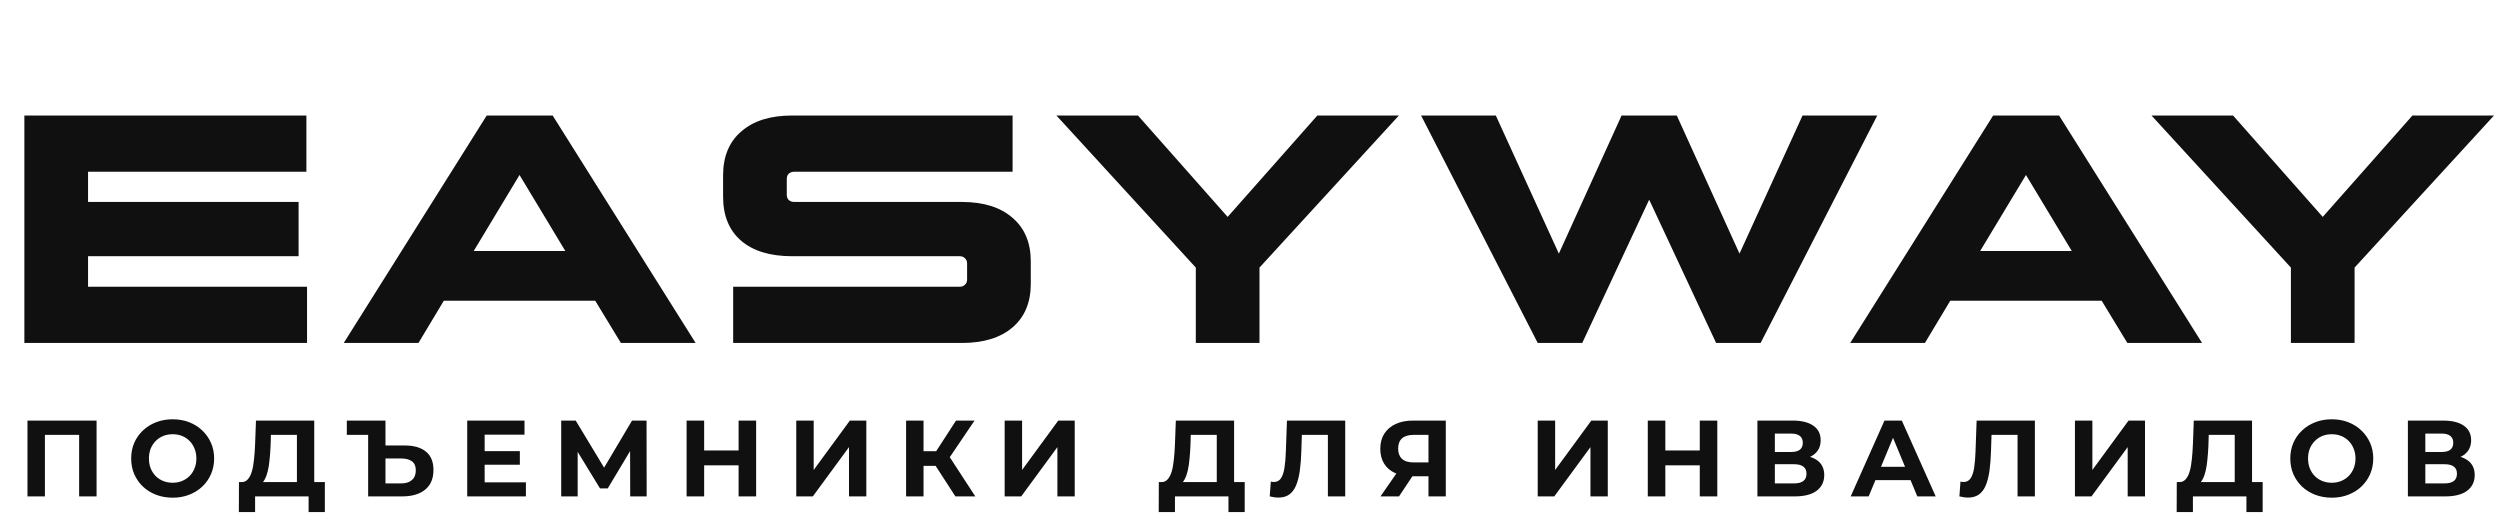
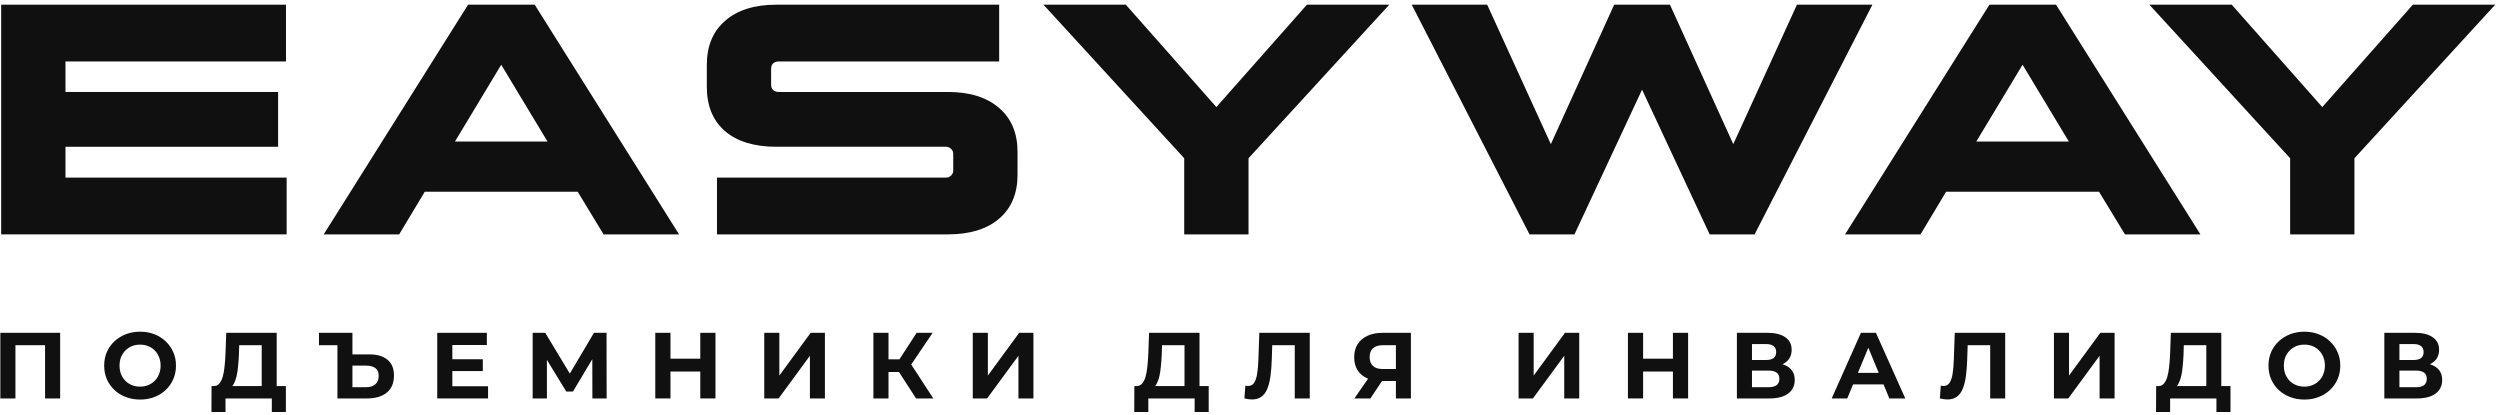
- <svg xmlns="http://www.w3.org/2000/svg" width="277" height="58" viewBox="0 0 277 58" fill="none">
-   <path d="M33.084 28.388H9.756V31.772H34.02V38H2.7V12.8H33.948V19.028H9.756V22.376H33.084V28.388ZM61.235 12.8L77.075 38H68.795L65.951 33.32H49.175L46.367 38H38.087L53.927 12.8H61.235ZM57.563 19.388L52.487 27.812H62.639L57.563 19.388ZM106.579 38H81.235V31.772H106.327C106.567 31.772 106.759 31.7 106.903 31.556C107.071 31.412 107.155 31.22 107.155 30.98V29.18C107.155 28.94 107.071 28.748 106.903 28.604C106.759 28.46 106.567 28.388 106.327 28.388H87.751C85.327 28.388 83.443 27.812 82.099 26.66C80.779 25.508 80.119 23.888 80.119 21.8V19.424C80.119 17.336 80.791 15.716 82.135 14.564C83.479 13.388 85.351 12.8 87.751 12.8H112.195V19.028H88.003C87.763 19.028 87.559 19.1 87.391 19.244C87.247 19.388 87.175 19.58 87.175 19.82V21.584C87.175 21.824 87.247 22.016 87.391 22.16C87.559 22.304 87.763 22.376 88.003 22.376H106.579C108.979 22.376 110.851 22.964 112.195 24.14C113.539 25.292 114.211 26.9 114.211 28.964V31.448C114.211 33.512 113.539 35.12 112.195 36.272C110.851 37.424 108.979 38 106.579 38ZM117.052 12.8H126.088L136.024 24.032L145.96 12.8H154.996L139.552 29.648V38H132.496V29.648L117.052 12.8ZM208.001 12.8L195.077 38H190.145L182.729 22.124L175.313 38H170.381L157.457 12.8H165.737L172.721 28.1L179.669 12.8H185.789L192.737 28.1L199.721 12.8H208.001ZM228.149 12.8L243.989 38H235.709L232.865 33.32H216.089L213.281 38H205.001L220.841 12.8H228.149ZM224.477 19.388L219.401 27.812H229.553L224.477 19.388ZM238.388 12.8H247.424L257.36 24.032L267.296 12.8H276.332L260.888 29.648V38H253.832V29.648L238.388 12.8Z" fill="#101010" />
-   <path d="M3.044 55V46.6H10.7V55H8.768V47.74L9.212 48.184H4.532L4.976 47.74V55H3.044ZM19.142 55.144C18.478 55.144 17.862 55.036 17.294 54.82C16.734 54.604 16.246 54.3 15.83 53.908C15.422 53.516 15.102 53.056 14.87 52.528C14.646 52 14.534 51.424 14.534 50.8C14.534 50.176 14.646 49.6 14.87 49.072C15.102 48.544 15.426 48.084 15.842 47.692C16.258 47.3 16.746 46.996 17.306 46.78C17.866 46.564 18.474 46.456 19.13 46.456C19.794 46.456 20.402 46.564 20.954 46.78C21.514 46.996 21.998 47.3 22.406 47.692C22.822 48.084 23.146 48.544 23.378 49.072C23.61 49.592 23.726 50.168 23.726 50.8C23.726 51.424 23.61 52.004 23.378 52.54C23.146 53.068 22.822 53.528 22.406 53.92C21.998 54.304 21.514 54.604 20.954 54.82C20.402 55.036 19.798 55.144 19.142 55.144ZM19.13 53.488C19.506 53.488 19.85 53.424 20.162 53.296C20.482 53.168 20.762 52.984 21.002 52.744C21.242 52.504 21.426 52.22 21.554 51.892C21.69 51.564 21.758 51.2 21.758 50.8C21.758 50.4 21.69 50.036 21.554 49.708C21.426 49.38 21.242 49.096 21.002 48.856C20.77 48.616 20.494 48.432 20.174 48.304C19.854 48.176 19.506 48.112 19.13 48.112C18.754 48.112 18.406 48.176 18.086 48.304C17.774 48.432 17.498 48.616 17.258 48.856C17.018 49.096 16.83 49.38 16.694 49.708C16.566 50.036 16.502 50.4 16.502 50.8C16.502 51.192 16.566 51.556 16.694 51.892C16.83 52.22 17.014 52.504 17.246 52.744C17.486 52.984 17.766 53.168 18.086 53.296C18.406 53.424 18.754 53.488 19.13 53.488ZM32.898 54.136V48.184H30.017L29.982 49.408C29.957 49.928 29.922 50.42 29.873 50.884C29.834 51.348 29.77 51.772 29.681 52.156C29.593 52.532 29.477 52.852 29.334 53.116C29.198 53.38 29.026 53.568 28.817 53.68L26.741 53.416C27.029 53.424 27.265 53.324 27.45 53.116C27.642 52.908 27.794 52.616 27.905 52.24C28.017 51.856 28.098 51.408 28.145 50.896C28.201 50.384 28.241 49.828 28.265 49.228L28.361 46.6H34.818V54.136H32.898ZM26.465 56.74L26.477 53.416H35.993V56.74H34.194V55H28.265V56.74H26.465ZM44.859 49.36C45.867 49.36 46.647 49.588 47.199 50.044C47.751 50.492 48.027 51.168 48.027 52.072C48.027 53.032 47.719 53.76 47.103 54.256C46.495 54.752 45.651 55 44.571 55H40.791V48.184H38.427V46.6H42.711V49.36H44.859ZM44.463 53.56C44.967 53.56 45.359 53.436 45.639 53.188C45.927 52.94 46.071 52.58 46.071 52.108C46.071 51.644 45.927 51.312 45.639 51.112C45.359 50.904 44.967 50.8 44.463 50.8H42.711V53.56H44.463ZM53.555 49.984H57.599V51.496H53.555V49.984ZM53.699 53.44H58.271V55H51.767V46.6H58.115V48.16H53.699V53.44ZM62.181 55V46.6H63.789L67.365 52.528H66.513L70.029 46.6H71.638L71.65 55H69.826L69.814 49.396H70.162L67.341 54.112H66.478L63.597 49.396H64.005V55H62.181ZM81.836 46.6H83.78V55H81.836V46.6ZM78.02 55H76.076V46.6H78.02V55ZM81.98 51.556H77.876V49.912H81.98V51.556ZM88.225 55V46.6H90.157V52.072L94.165 46.6H95.989V55H94.069V49.54L90.061 55H88.225ZM105.856 55L103.24 50.956L104.812 50.008L108.064 55H105.856ZM100.396 55V46.6H102.328V55H100.396ZM101.764 51.616V49.996H104.692V51.616H101.764ZM104.992 51.016L103.204 50.8L105.928 46.6H107.98L104.992 51.016ZM111.315 55V46.6H113.247V52.072L117.255 46.6H119.079V55H117.159V49.54L113.151 55H111.315ZM134.817 54.136V48.184H131.937L131.901 49.408C131.877 49.928 131.841 50.42 131.793 50.884C131.753 51.348 131.689 51.772 131.601 52.156C131.513 52.532 131.397 52.852 131.253 53.116C131.117 53.38 130.945 53.568 130.737 53.68L128.661 53.416C128.949 53.424 129.185 53.324 129.369 53.116C129.561 52.908 129.713 52.616 129.825 52.24C129.937 51.856 130.017 51.408 130.065 50.896C130.121 50.384 130.161 49.828 130.185 49.228L130.281 46.6H136.737V54.136H134.817ZM128.385 56.74L128.397 53.416H137.913V56.74H136.113V55H130.185V56.74H128.385ZM141.646 55.132C141.502 55.132 141.35 55.12 141.19 55.096C141.038 55.072 140.87 55.04 140.686 55L140.806 53.356C140.918 53.388 141.034 53.404 141.154 53.404C141.482 53.404 141.738 53.272 141.922 53.008C142.106 52.736 142.238 52.348 142.318 51.844C142.398 51.34 142.45 50.728 142.474 50.008L142.594 46.6H149.05V55H147.13V47.74L147.574 48.184H143.866L144.262 47.716L144.19 49.936C144.166 50.76 144.11 51.492 144.022 52.132C143.934 52.772 143.798 53.316 143.614 53.764C143.43 54.212 143.178 54.552 142.858 54.784C142.538 55.016 142.134 55.132 141.646 55.132ZM158.275 55V52.348L158.755 52.768H156.451C155.723 52.768 155.095 52.648 154.567 52.408C154.039 52.168 153.635 51.82 153.355 51.364C153.075 50.908 152.935 50.364 152.935 49.732C152.935 49.076 153.083 48.516 153.379 48.052C153.683 47.58 154.107 47.22 154.651 46.972C155.195 46.724 155.835 46.6 156.571 46.6H160.195V55H158.275ZM152.959 55L155.047 51.988H157.015L155.011 55H152.959ZM158.275 51.724V47.68L158.755 48.184H156.619C156.067 48.184 155.643 48.312 155.347 48.568C155.059 48.824 154.915 49.204 154.915 49.708C154.915 50.196 155.055 50.572 155.335 50.836C155.615 51.1 156.027 51.232 156.571 51.232H158.755L158.275 51.724ZM170.378 55V46.6H172.31V52.072L176.318 46.6H178.142V55H176.222V49.54L172.214 55H170.378ZM188.334 46.6H190.278V55H188.334V46.6ZM184.518 55H182.574V46.6H184.518V55ZM188.478 51.556H184.374V49.912H188.478V51.556ZM194.722 55V46.6H198.634C199.61 46.6 200.37 46.788 200.914 47.164C201.458 47.54 201.73 48.076 201.73 48.772C201.73 49.46 201.474 49.996 200.962 50.38C200.45 50.756 199.77 50.944 198.922 50.944L199.15 50.44C200.094 50.44 200.826 50.628 201.346 51.004C201.866 51.38 202.126 51.924 202.126 52.636C202.126 53.372 201.846 53.952 201.286 54.376C200.734 54.792 199.926 55 198.862 55H194.722ZM196.654 53.56H198.79C199.238 53.56 199.578 53.472 199.81 53.296C200.042 53.12 200.158 52.848 200.158 52.48C200.158 52.128 200.042 51.868 199.81 51.7C199.578 51.524 199.238 51.436 198.79 51.436H196.654V53.56ZM196.654 50.08H198.466C198.89 50.08 199.21 49.996 199.426 49.828C199.642 49.652 199.75 49.396 199.75 49.06C199.75 48.724 199.642 48.472 199.426 48.304C199.21 48.128 198.89 48.04 198.466 48.04H196.654V50.08ZM205.056 55L208.8 46.6H210.72L214.476 55H212.436L209.364 47.584H210.132L207.048 55H205.056ZM206.928 53.2L207.444 51.724H211.764L212.292 53.2H206.928ZM218.061 55.132C217.917 55.132 217.765 55.12 217.605 55.096C217.453 55.072 217.285 55.04 217.101 55L217.221 53.356C217.333 53.388 217.449 53.404 217.569 53.404C217.897 53.404 218.153 53.272 218.337 53.008C218.521 52.736 218.653 52.348 218.733 51.844C218.813 51.34 218.865 50.728 218.889 50.008L219.009 46.6H225.465V55H223.545V47.74L223.989 48.184H220.281L220.677 47.716L220.605 49.936C220.581 50.76 220.525 51.492 220.437 52.132C220.349 52.772 220.213 53.316 220.029 53.764C219.845 54.212 219.593 54.552 219.273 54.784C218.953 55.016 218.549 55.132 218.061 55.132ZM229.903 55V46.6H231.835V52.072L235.843 46.6H237.667V55H235.747V49.54L231.739 55H229.903ZM247.607 54.136V48.184H244.727L244.691 49.408C244.667 49.928 244.631 50.42 244.583 50.884C244.543 51.348 244.479 51.772 244.391 52.156C244.303 52.532 244.187 52.852 244.043 53.116C243.907 53.38 243.735 53.568 243.527 53.68L241.451 53.416C241.739 53.424 241.975 53.324 242.159 53.116C242.351 52.908 242.503 52.616 242.615 52.24C242.727 51.856 242.807 51.408 242.855 50.896C242.911 50.384 242.951 49.828 242.975 49.228L243.071 46.6H249.527V54.136H247.607ZM241.175 56.74L241.187 53.416H250.703V56.74H248.903V55H242.975V56.74H241.175ZM258.372 55.144C257.708 55.144 257.092 55.036 256.524 54.82C255.964 54.604 255.476 54.3 255.06 53.908C254.652 53.516 254.332 53.056 254.1 52.528C253.876 52 253.764 51.424 253.764 50.8C253.764 50.176 253.876 49.6 254.1 49.072C254.332 48.544 254.656 48.084 255.072 47.692C255.488 47.3 255.976 46.996 256.536 46.78C257.096 46.564 257.704 46.456 258.36 46.456C259.024 46.456 259.632 46.564 260.184 46.78C260.744 46.996 261.228 47.3 261.636 47.692C262.052 48.084 262.376 48.544 262.608 49.072C262.84 49.592 262.956 50.168 262.956 50.8C262.956 51.424 262.84 52.004 262.608 52.54C262.376 53.068 262.052 53.528 261.636 53.92C261.228 54.304 260.744 54.604 260.184 54.82C259.632 55.036 259.028 55.144 258.372 55.144ZM258.36 53.488C258.736 53.488 259.08 53.424 259.392 53.296C259.712 53.168 259.992 52.984 260.232 52.744C260.472 52.504 260.656 52.22 260.784 51.892C260.92 51.564 260.988 51.2 260.988 50.8C260.988 50.4 260.92 50.036 260.784 49.708C260.656 49.38 260.472 49.096 260.232 48.856C260 48.616 259.724 48.432 259.404 48.304C259.084 48.176 258.736 48.112 258.36 48.112C257.984 48.112 257.636 48.176 257.316 48.304C257.004 48.432 256.728 48.616 256.488 48.856C256.248 49.096 256.06 49.38 255.924 49.708C255.796 50.036 255.732 50.4 255.732 50.8C255.732 51.192 255.796 51.556 255.924 51.892C256.06 52.22 256.244 52.504 256.476 52.744C256.716 52.984 256.996 53.168 257.316 53.296C257.636 53.424 257.984 53.488 258.36 53.488ZM266.794 55V46.6H270.706C271.682 46.6 272.442 46.788 272.986 47.164C273.53 47.54 273.802 48.076 273.802 48.772C273.802 49.46 273.546 49.996 273.034 50.38C272.522 50.756 271.842 50.944 270.994 50.944L271.222 50.44C272.166 50.44 272.898 50.628 273.418 51.004C273.938 51.38 274.198 51.924 274.198 52.636C274.198 53.372 273.918 53.952 273.358 54.376C272.806 54.792 271.998 55 270.934 55H266.794ZM268.726 53.56H270.862C271.31 53.56 271.65 53.472 271.882 53.296C272.114 53.12 272.23 52.848 272.23 52.48C272.23 52.128 272.114 51.868 271.882 51.7C271.65 51.524 271.31 51.436 270.862 51.436H268.726V53.56ZM268.726 50.08H270.538C270.962 50.08 271.282 49.996 271.498 49.828C271.714 49.652 271.822 49.396 271.822 49.06C271.822 48.724 271.714 48.472 271.498 48.304C271.282 48.128 270.962 48.04 270.538 48.04H268.726V50.08Z" fill="#101010" />
+ <svg xmlns="http://www.w3.org/2000/svg" width="320" height="53" viewBox="0 0 320 53" fill="none">
+   <path d="M35.598 18.786H8.382V22.734H36.69V30H0.15V0.6H36.606V7.866H8.382V11.772H35.598V18.786Z" fill="#101010" />
+   <path d="M68.441 0.6L86.921 30H77.261L73.943 24.54H54.371L51.095 30H41.435L59.915 0.6H68.441ZM64.157 8.286L58.235 18.114H70.079L64.157 8.286Z" fill="#101010" />
+   <path d="M121.342 30H91.774V22.734H121.048C121.328 22.734 121.552 22.65 121.72 22.482C121.916 22.314 122.014 22.09 122.014 21.81V19.71C122.014 19.43 121.916 19.206 121.72 19.038C121.552 18.87 121.328 18.786 121.048 18.786H99.376C96.548 18.786 94.35 18.114 92.782 16.77C91.242 15.426 90.472 13.536 90.472 11.1V8.328C90.472 5.892 91.256 4.002 92.824 2.658C94.392 1.286 96.576 0.6 99.376 0.6H127.894V7.866H99.67C99.39 7.866 99.152 7.95 98.956 8.118C98.788 8.286 98.704 8.51 98.704 8.79V10.848C98.704 11.128 98.788 11.352 98.956 11.52C99.152 11.688 99.39 11.772 99.67 11.772H121.342C124.142 11.772 126.326 12.458 127.894 13.83C129.462 15.174 130.246 17.05 130.246 19.458V22.356C130.246 24.764 129.462 26.64 127.894 27.984C126.326 29.328 124.142 30 121.342 30Z" fill="#101010" />
+   <path d="M133.561 0.6H144.103L155.695 13.704L167.287 0.6H177.829L159.811 20.256V30H151.579V20.256L133.561 0.6Z" fill="#101010" />
+   <path d="M239.668 0.6L224.59 30H218.836L210.184 11.478L201.532 30H195.778L180.7 0.6H190.36L198.508 18.45L206.614 0.6H213.754L221.86 18.45L230.008 0.6H239.668Z" fill="#101010" />
+   <path d="M263.173 0.6L281.653 30H271.993L268.675 24.54H249.103L245.827 30H236.167L254.647 0.6H263.173ZM258.889 8.286L252.967 18.114H264.811L258.889 8.286Z" fill="#101010" />
+   <path d="M275.119 0.6H285.661L297.253 13.704L308.845 0.6H319.387L301.369 20.256V30H293.137V20.256L275.119 0.6Z" fill="#101010" />
+   <path d="M0.044 51V42.6H7.7V51H5.768V43.74L6.212 44.184H1.532L1.976 43.74V51H0.044Z" fill="#101010" />
+   <path d="M17.942 51.144C17.278 51.144 16.662 51.036 16.094 50.82C15.534 50.604 15.046 50.3 14.63 49.908C14.222 49.516 13.902 49.056 13.67 48.528C13.446 48 13.334 47.424 13.334 46.8C13.334 46.176 13.446 45.6 13.67 45.072C13.902 44.544 14.226 44.084 14.642 43.692C15.058 43.3 15.546 42.996 16.106 42.78C16.666 42.564 17.274 42.456 17.93 42.456C18.594 42.456 19.202 42.564 19.754 42.78C20.314 42.996 20.798 43.3 21.206 43.692C21.622 44.084 21.946 44.544 22.178 45.072C22.41 45.592 22.526 46.168 22.526 46.8C22.526 47.424 22.41 48.004 22.178 48.54C21.946 49.068 21.622 49.528 21.206 49.92C20.798 50.304 20.314 50.604 19.754 50.82C19.202 51.036 18.598 51.144 17.942 51.144ZM17.93 49.488C18.306 49.488 18.65 49.424 18.962 49.296C19.282 49.168 19.562 48.984 19.802 48.744C20.042 48.504 20.226 48.22 20.354 47.892C20.49 47.564 20.558 47.2 20.558 46.8C20.558 46.4 20.49 46.036 20.354 45.708C20.226 45.38 20.042 45.096 19.802 44.856C19.57 44.616 19.294 44.432 18.974 44.304C18.654 44.176 18.306 44.112 17.93 44.112C17.554 44.112 17.206 44.176 16.886 44.304C16.574 44.432 16.298 44.616 16.058 44.856C15.818 45.096 15.63 45.38 15.494 45.708C15.366 46.036 15.302 46.4 15.302 46.8C15.302 47.192 15.366 47.556 15.494 47.892C15.63 48.22 15.814 48.504 16.046 48.744C16.286 48.984 16.566 49.168 16.886 49.296C17.206 49.424 17.554 49.488 17.93 49.488Z" fill="#101010" />
+   <path d="M33.498 50.136V44.184H30.617L30.581 45.408C30.558 45.928 30.521 46.42 30.474 46.884C30.433 47.348 30.369 47.772 30.282 48.156C30.194 48.532 30.078 48.852 29.933 49.116C29.797 49.38 29.625 49.568 29.418 49.68L27.341 49.416C27.63 49.424 27.866 49.324 28.049 49.116C28.241 48.908 28.393 48.616 28.506 48.24C28.617 47.856 28.698 47.408 28.745 46.896C28.802 46.384 28.841 45.828 28.866 45.228L28.962 42.6H35.417V50.136H33.498ZM27.066 52.74L27.078 49.416H36.593V52.74H34.794V51H28.866V52.74H27.066Z" fill="#101010" />
+   <path d="M47.259 45.36C48.267 45.36 49.047 45.588 49.599 46.044C50.151 46.492 50.427 47.168 50.427 48.072C50.427 49.032 50.119 49.76 49.503 50.256C48.895 50.752 48.051 51 46.971 51H43.191V44.184H40.827V42.6H45.111V45.36H47.259ZM46.863 49.56C47.367 49.56 47.759 49.436 48.039 49.188C48.327 48.94 48.471 48.58 48.471 48.108C48.471 47.644 48.327 47.312 48.039 47.112C47.759 46.904 47.367 46.8 46.863 46.8H45.111V49.56H46.863Z" fill="#101010" />
+   <path d="M57.755 45.984H61.799V47.496H57.755V45.984ZM57.899 49.44H62.471V51H55.967V42.6H62.315V44.16H57.899V49.44Z" fill="#101010" />
+   <path d="M68.181 51V42.6H69.79L73.365 48.528H72.513L76.029 42.6H77.638L77.65 51H75.826L75.814 45.396H76.162L73.341 50.112H72.478L69.597 45.396H70.005V51H68.181Z" fill="#101010" />
+   <path d="M89.636 42.6H91.58V51H89.636V42.6ZM85.82 51H83.876V42.6H85.82V51ZM89.78 47.556H85.676V45.912H89.78V47.556Z" fill="#101010" />
+   <path d="M97.825 51V42.6H99.757V48.072L103.765 42.6H105.589V51H103.669V45.54L99.661 51H97.825Z" fill="#101010" />
+   <path d="M117.256 51L114.64 46.956L116.212 46.008L119.464 51H117.256ZM111.796 51V42.6H113.728V51H111.796ZM113.164 47.616V45.996H116.092V47.616H113.164ZM116.392 47.016L114.604 46.8L117.328 42.6H119.38L116.392 47.016Z" fill="#101010" />
+   <path d="M124.515 51V42.6H126.447V48.072L130.455 42.6H132.279V51H130.359V45.54L126.351 51H124.515Z" fill="#101010" />
+   <path d="M151.617 50.136V44.184H148.737L148.701 45.408C148.677 45.928 148.641 46.42 148.593 46.884C148.553 47.348 148.489 47.772 148.401 48.156C148.313 48.532 148.197 48.852 148.053 49.116C147.917 49.38 147.745 49.568 147.537 49.68L145.461 49.416C145.749 49.424 145.985 49.324 146.169 49.116C146.361 48.908 146.513 48.616 146.625 48.24C146.737 47.856 146.817 47.408 146.865 46.896C146.921 46.384 146.961 45.828 146.985 45.228L147.081 42.6H153.537V50.136H151.617ZM145.185 52.74L145.197 49.416H154.713V52.74H152.913V51H146.985V52.74H145.185Z" fill="#101010" />
+   <path d="M160.245 51.132C160.101 51.132 159.95 51.12 159.79 51.096C159.638 51.072 159.469 51.04 159.285 51L159.406 49.356C159.518 49.388 159.633 49.404 159.753 49.404C160.081 49.404 160.337 49.272 160.521 49.008C160.705 48.736 160.837 48.348 160.917 47.844C160.997 47.34 161.05 46.728 161.074 46.008L161.193 42.6H167.65V51H165.729V43.74L166.173 44.184H162.465L162.861 43.716L162.79 45.936C162.766 46.76 162.71 47.492 162.622 48.132C162.534 48.772 162.398 49.316 162.214 49.764C162.03 50.212 161.778 50.552 161.458 50.784C161.138 51.016 160.733 51.132 160.245 51.132Z" fill="#101010" />
+   <path d="M178.675 51V48.348L179.155 48.768H176.851C176.123 48.768 175.495 48.648 174.967 48.408C174.439 48.168 174.035 47.82 173.755 47.364C173.475 46.908 173.335 46.364 173.335 45.732C173.335 45.076 173.483 44.516 173.779 44.052C174.083 43.58 174.507 43.22 175.051 42.972C175.595 42.724 176.235 42.6 176.971 42.6H180.595V51H178.675ZM173.359 51L175.447 47.988H177.415L175.411 51H173.359ZM178.675 47.724V43.68L179.155 44.184H177.019C176.467 44.184 176.043 44.312 175.747 44.568C175.459 44.824 175.315 45.204 175.315 45.708C175.315 46.196 175.455 46.572 175.735 46.836C176.015 47.1 176.427 47.232 176.971 47.232H179.155L178.675 47.724Z" fill="#101010" />
+   <path d="M194.378 51V42.6H196.31V48.072L200.318 42.6H202.142V51H200.222V45.54L196.214 51H194.378Z" fill="#101010" />
+   <path d="M214.134 42.6H216.078V51H214.134V42.6ZM210.318 51H208.374V42.6H210.318V51ZM214.278 47.556H210.174V45.912H214.278V47.556Z" fill="#101010" />
+   <path d="M222.322 51V42.6H226.234C227.21 42.6 227.97 42.788 228.514 43.164C229.058 43.54 229.33 44.076 229.33 44.772C229.33 45.46 229.074 45.996 228.562 46.38C228.05 46.756 227.37 46.944 226.522 46.944L226.75 46.44C227.694 46.44 228.426 46.628 228.946 47.004C229.466 47.38 229.726 47.924 229.726 48.636C229.726 49.372 229.446 49.952 228.886 50.376C228.334 50.792 227.526 51 226.462 51H222.322ZM224.254 49.56H226.39C226.838 49.56 227.178 49.472 227.41 49.296C227.642 49.12 227.758 48.848 227.758 48.48C227.758 48.128 227.642 47.868 227.41 47.7C227.178 47.524 226.838 47.436 226.39 47.436H224.254V49.56ZM224.254 46.08H226.066C226.49 46.08 226.81 45.996 227.026 45.828C227.242 45.652 227.35 45.396 227.35 45.06C227.35 44.724 227.242 44.472 227.026 44.304C226.81 44.128 226.49 44.04 226.066 44.04H224.254V46.08Z" fill="#101010" />
+   <path d="M234.456 51L238.2 42.6H240.12L243.876 51H241.836L238.764 43.584H239.532L236.448 51H234.456ZM236.328 49.2L236.844 47.724H241.164L241.692 49.2H236.328Z" fill="#101010" />
+   <path d="M249.261 51.132C249.117 51.132 248.965 51.12 248.805 51.096C248.653 51.072 248.485 51.04 248.301 51L248.421 49.356C248.533 49.388 248.649 49.404 248.769 49.404C249.097 49.404 249.353 49.272 249.537 49.008C249.721 48.736 249.853 48.348 249.933 47.844C250.013 47.34 250.065 46.728 250.089 46.008L250.209 42.6H256.665V51H254.745V43.74L255.189 44.184H251.481L251.877 43.716L251.805 45.936C251.781 46.76 251.725 47.492 251.637 48.132C251.549 48.772 251.413 49.316 251.229 49.764C251.045 50.212 250.793 50.552 250.473 50.784C250.153 51.016 249.749 51.132 249.261 51.132Z" fill="#101010" />
+   <path d="M262.903 51V42.6H264.835V48.072L268.843 42.6H270.667V51H268.747V45.54L264.739 51H262.903Z" fill="#101010" />
+   <path d="M282.407 50.136V44.184H279.527L279.491 45.408C279.467 45.928 279.431 46.42 279.383 46.884C279.343 47.348 279.279 47.772 279.191 48.156C279.103 48.532 278.987 48.852 278.843 49.116C278.707 49.38 278.535 49.568 278.327 49.68L276.251 49.416C276.539 49.424 276.775 49.324 276.959 49.116C277.151 48.908 277.303 48.616 277.415 48.24C277.527 47.856 277.607 47.408 277.655 46.896C277.711 46.384 277.751 45.828 277.775 45.228L277.871 42.6H284.327V50.136H282.407ZM275.975 52.74L275.987 49.416H285.503V52.74H283.703V51H277.775V52.74H275.975Z" fill="#101010" />
+   <path d="M294.972 51.144C294.308 51.144 293.692 51.036 293.124 50.82C292.564 50.604 292.076 50.3 291.66 49.908C291.252 49.516 290.932 49.056 290.7 48.528C290.476 48 290.364 47.424 290.364 46.8C290.364 46.176 290.476 45.6 290.7 45.072C290.932 44.544 291.256 44.084 291.672 43.692C292.088 43.3 292.576 42.996 293.136 42.78C293.696 42.564 294.304 42.456 294.96 42.456C295.624 42.456 296.232 42.564 296.784 42.78C297.344 42.996 297.828 43.3 298.236 43.692C298.652 44.084 298.976 44.544 299.208 45.072C299.44 45.592 299.556 46.168 299.556 46.8C299.556 47.424 299.44 48.004 299.208 48.54C298.976 49.068 298.652 49.528 298.236 49.92C297.828 50.304 297.344 50.604 296.784 50.82C296.232 51.036 295.628 51.144 294.972 51.144ZM294.96 49.488C295.336 49.488 295.68 49.424 295.992 49.296C296.312 49.168 296.592 48.984 296.832 48.744C297.072 48.504 297.256 48.22 297.384 47.892C297.52 47.564 297.588 47.2 297.588 46.8C297.588 46.4 297.52 46.036 297.384 45.708C297.256 45.38 297.072 45.096 296.832 44.856C296.6 44.616 296.324 44.432 296.004 44.304C295.684 44.176 295.336 44.112 294.96 44.112C294.584 44.112 294.236 44.176 293.916 44.304C293.604 44.432 293.328 44.616 293.088 44.856C292.848 45.096 292.66 45.38 292.524 45.708C292.396 46.036 292.332 46.4 292.332 46.8C292.332 47.192 292.396 47.556 292.524 47.892C292.66 48.22 292.844 48.504 293.076 48.744C293.316 48.984 293.596 49.168 293.916 49.296C294.236 49.424 294.584 49.488 294.96 49.488Z" fill="#101010" />
+   <path d="M305.194 51V42.6H309.106C310.082 42.6 310.842 42.788 311.386 43.164C311.93 43.54 312.202 44.076 312.202 44.772C312.202 45.46 311.946 45.996 311.434 46.38C310.922 46.756 310.242 46.944 309.394 46.944L309.622 46.44C310.566 46.44 311.298 46.628 311.818 47.004C312.338 47.38 312.598 47.924 312.598 48.636C312.598 49.372 312.318 49.952 311.758 50.376C311.206 50.792 310.398 51 309.334 51H305.194ZM307.126 49.56H309.262C309.71 49.56 310.05 49.472 310.282 49.296C310.514 49.12 310.63 48.848 310.63 48.48C310.63 48.128 310.514 47.868 310.282 47.7C310.05 47.524 309.71 47.436 309.262 47.436H307.126V49.56ZM307.126 46.08H308.938C309.362 46.08 309.682 45.996 309.898 45.828C310.114 45.652 310.222 45.396 310.222 45.06C310.222 44.724 310.114 44.472 309.898 44.304C309.682 44.128 309.362 44.04 308.938 44.04H307.126V46.08Z" fill="#101010" />
</svg>
